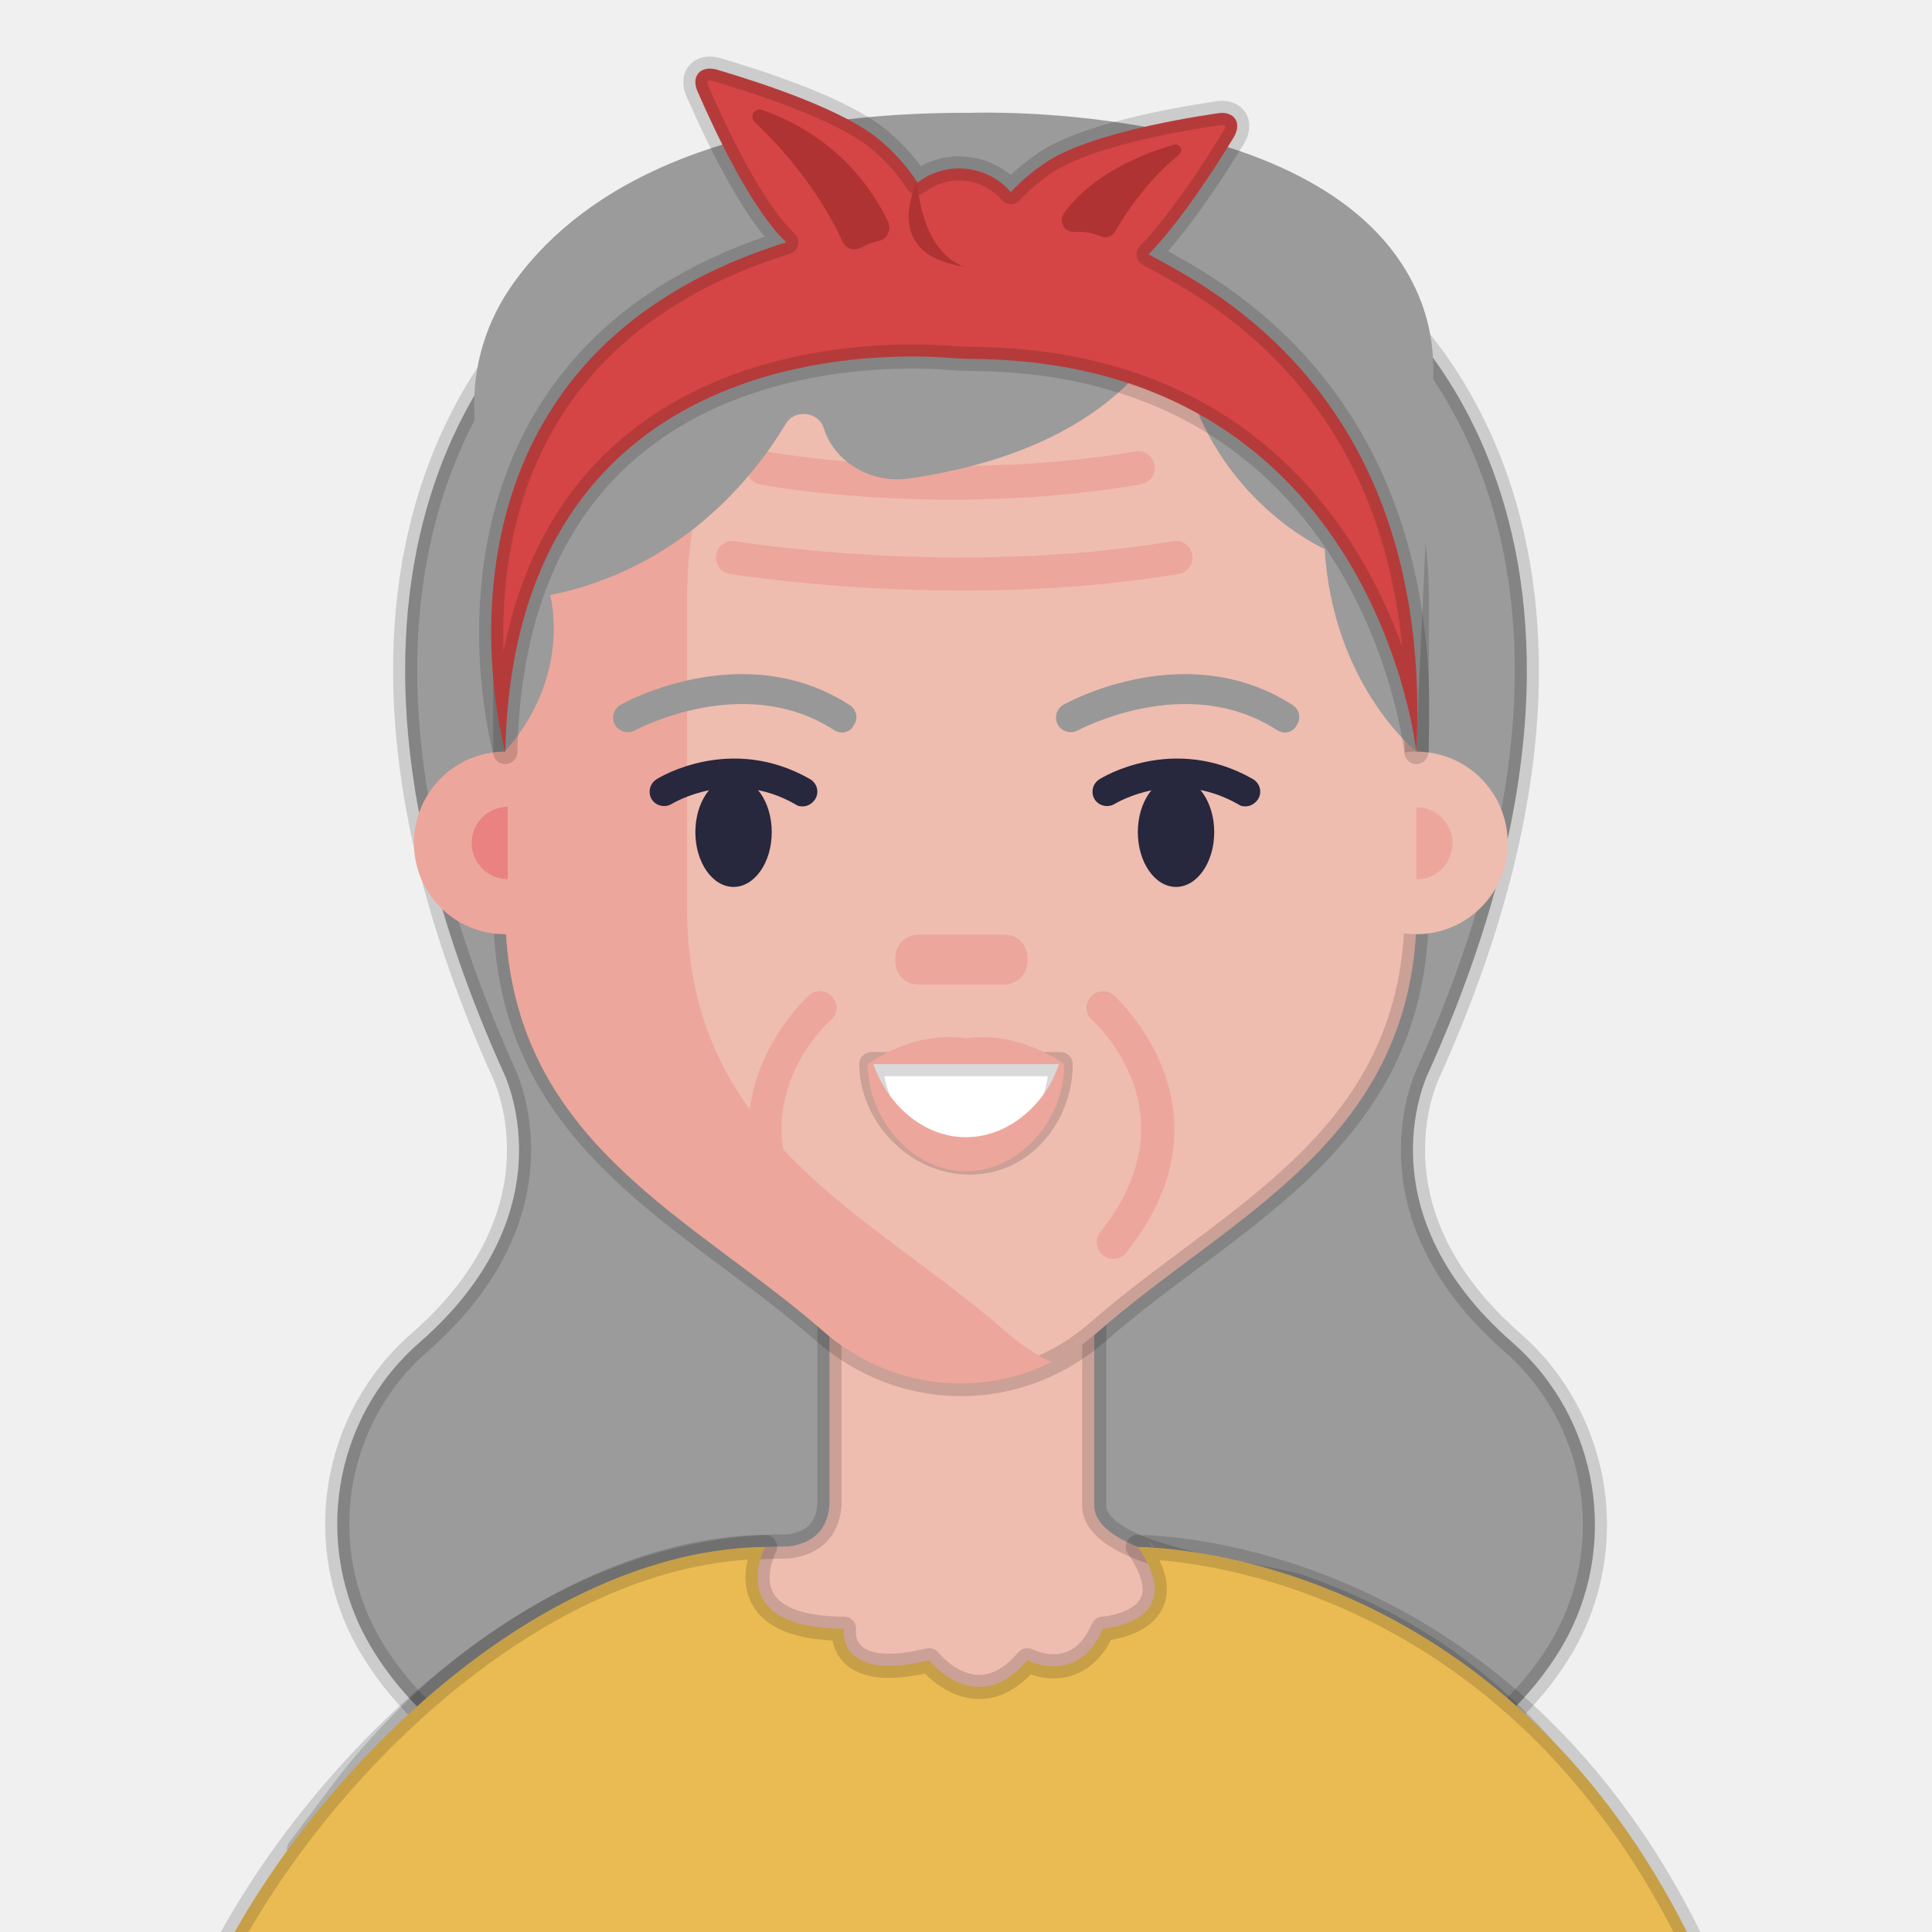
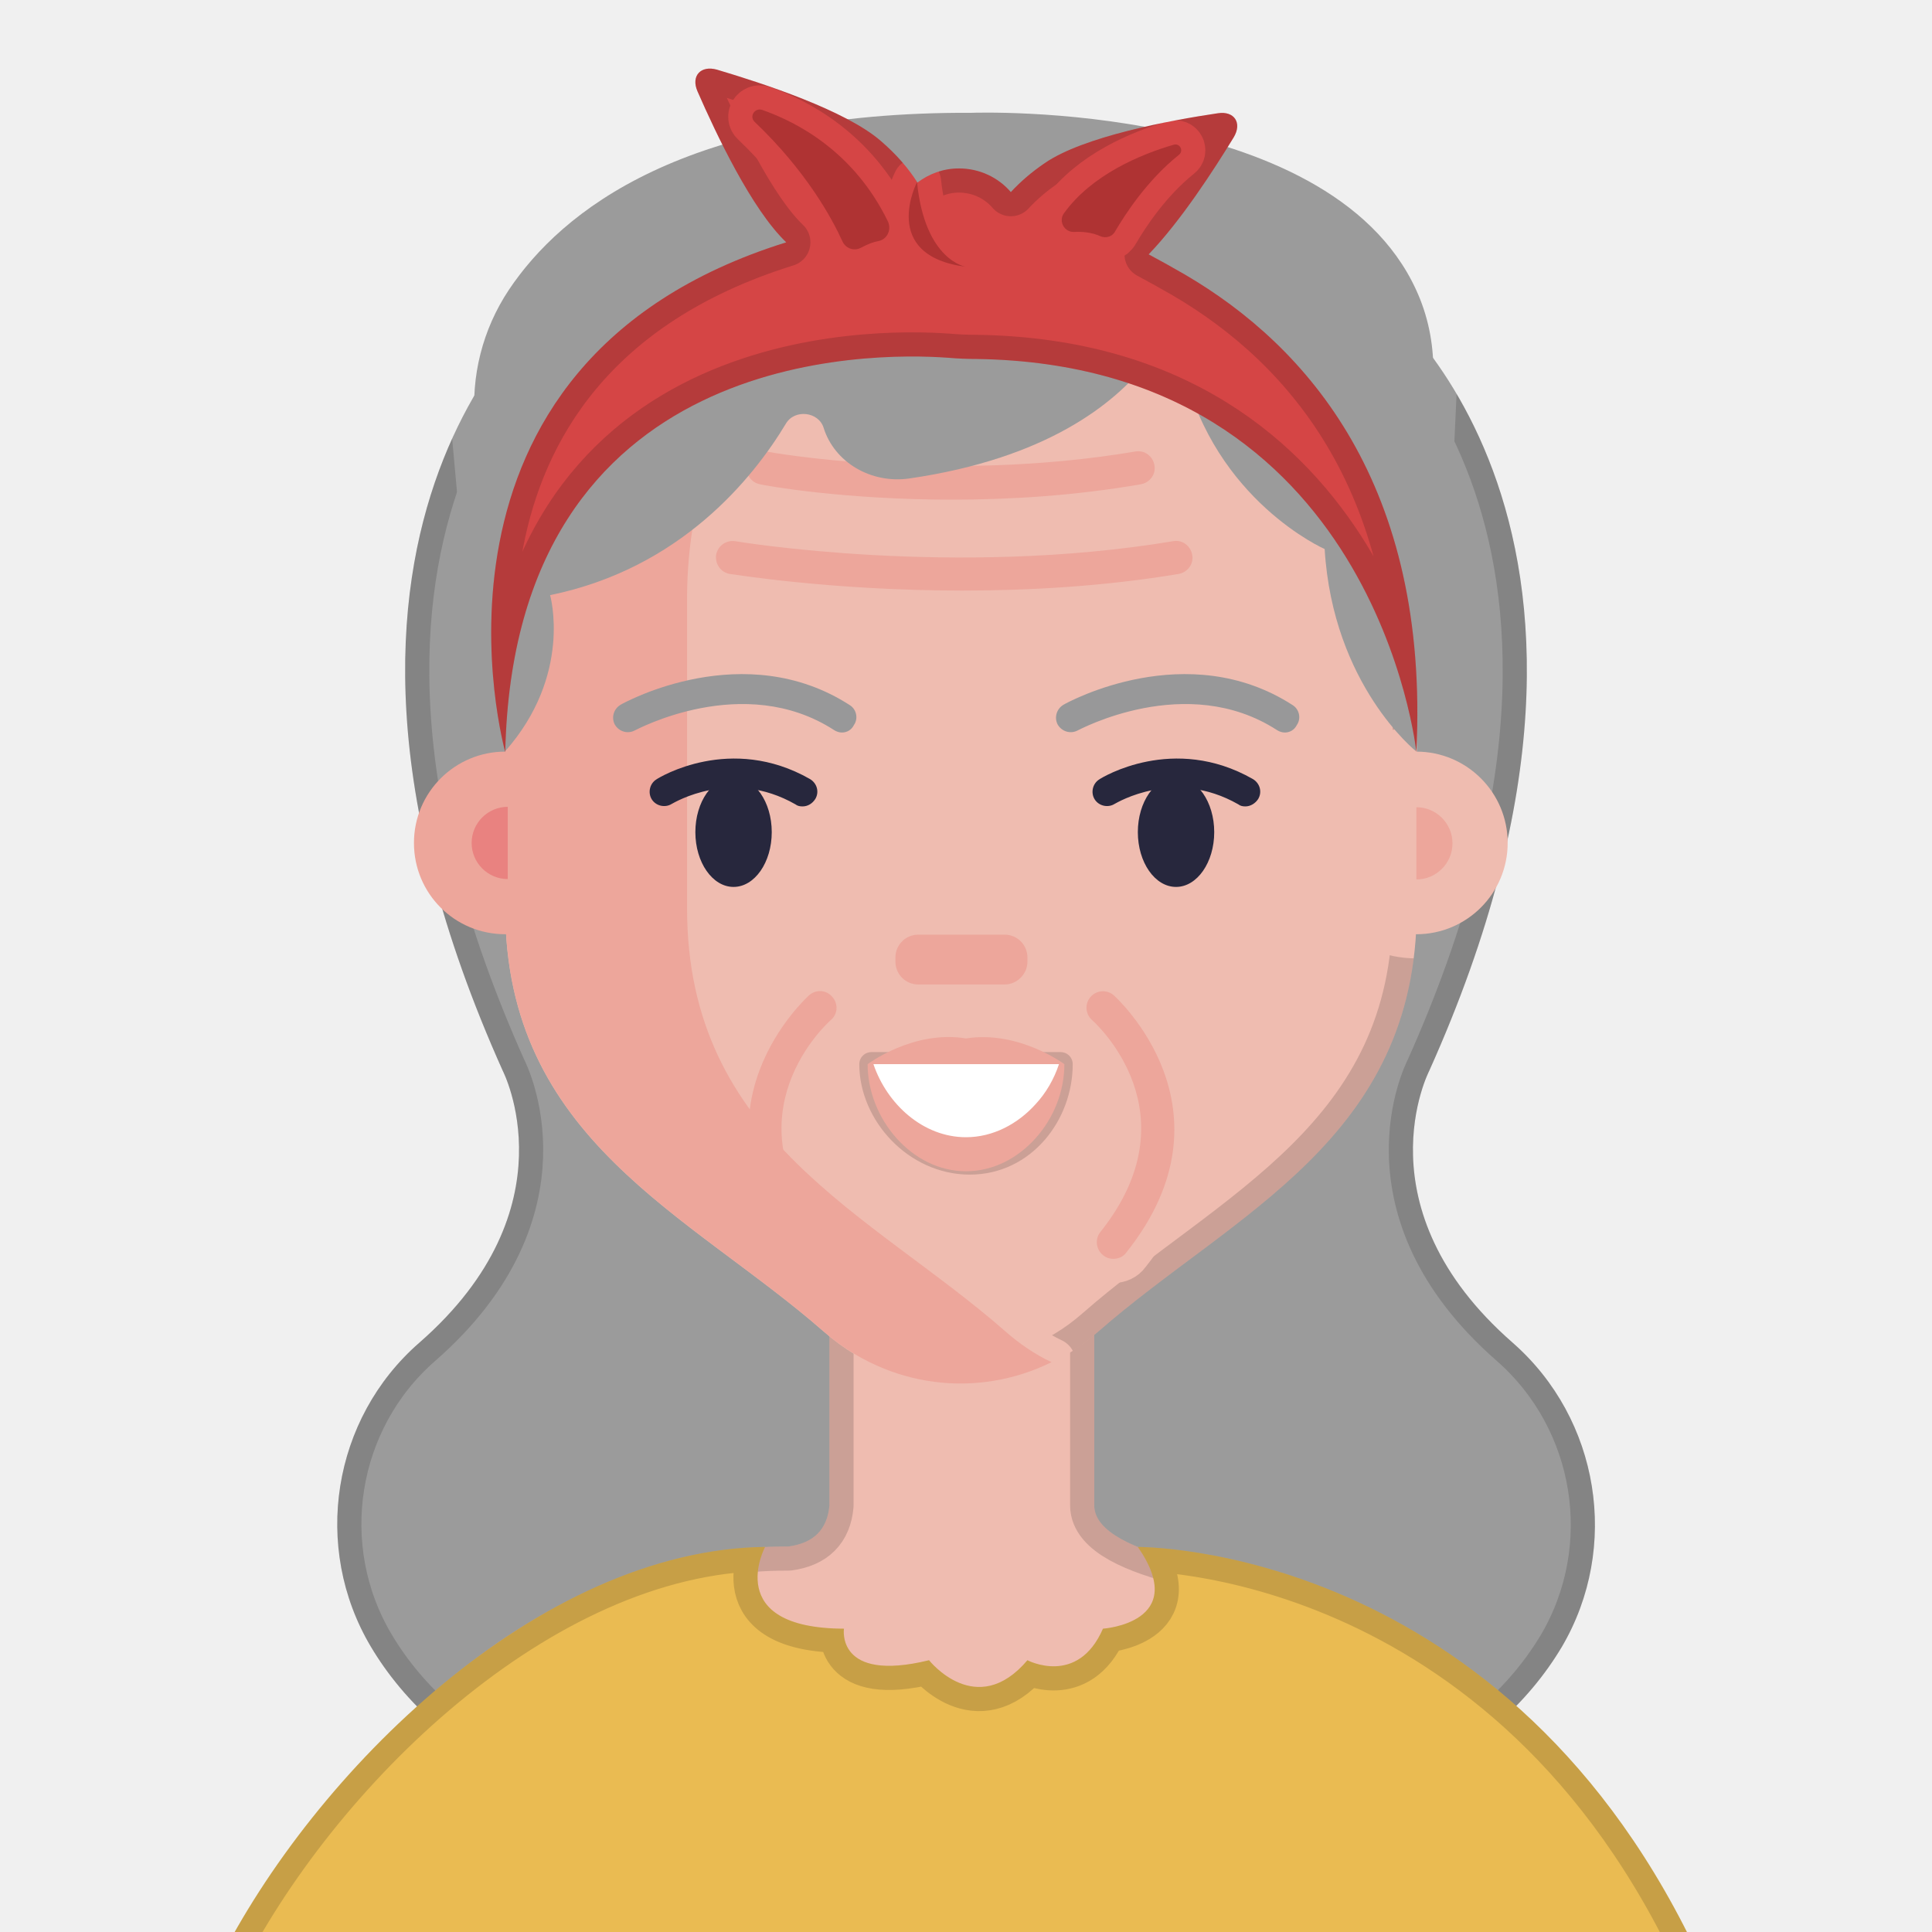
<svg xmlns="http://www.w3.org/2000/svg" id="Layer_1" viewBox="0 0 160 160">
  <defs>
    <style>.cls-1{fill:#e98280;}.cls-2{fill:#eabb52;}.cls-3{fill:#d54545;}.cls-4{fill:#989899;}.cls-5{fill:#9b9b9b;}.cls-6{fill:#fff;}.cls-7{fill:#efbcb0;}.cls-8{fill:#eda69b;}.cls-9{fill:#af3333;}.cls-10{fill:#27273d;}</style>
  </defs>
  <g id="Avatars">
    <g id="Artboard">
      <g id="Women">
        <g id="Old-People-Avatar_22">
-           <path id="Path" class="cls-5" d="M125.272,111.196c-12.787-11.172-6.909-22.516-6.909-22.516,20.762-46.234-5.019-64.728-5.019-64.728l-32.759-4.331v-.172l-.619.069-.619-.069v.172l-32.691,4.331s-25.781,18.459-5.019,64.728c0,0,5.878,11.344-6.909,22.516-7.219,6.291-8.903,16.947-4.022,25.163,5.431,9.144,18.494,17.944,48.709,18.184h1.237c30.216-.241,43.278-9.041,48.709-18.184,4.812-8.216,3.128-18.838-4.091-25.163Z" stroke="#000" stroke-opacity="0.15" stroke-width="2" stroke-linejoin="round" />
-           <path id="Path-2" class="cls-7" d="M134.656,153.649c-4.916,3.884-10.244,7.287-15.916,10.072H41.259c-5.912-2.888-11.447-6.463-16.5-10.553l3.3-4.4c8.559-11.481,22.275-20.694,37.022-20.694h.206c2.097-.275,3.231-1.409,3.403-3.403v-18.631h21.931v18.631c0,4.469,13.991,5.672,17.05,6.737,9.9,3.472,17.119,8.938,23.375,17.359l3.609,4.881Z" stroke="#000" stroke-opacity="0.15" stroke-width="2" stroke-linejoin="round" />
-           <path id="Path-3" class="cls-7" d="M117.331,49.561v25.678c0,19.147-15.228,25.266-26.366,35.028-6.6,5.809-16.156,5.809-22.756,0-11.103-9.728-26.366-15.881-26.366-35.028v-25.678c0-19.319,14.747-34.959,32.966-34.959h9.556c18.219,0,32.966,15.641,32.966,34.959Z" stroke="#000" stroke-opacity="0.15" stroke-width="2" stroke-linejoin="round" />
-           <path id="Path-4" class="cls-8" d="M56.9,75.239v-25.678c0-18.322,13.303-33.378,30.216-34.856-.894-.103-1.822-.138-2.75-.138h-9.556c-18.219,0-32.966,15.675-32.966,34.959v12.719c-4.159,0-7.562,3.369-7.562,7.562s3.369,7.562,7.562,7.562h.069c1.1,17.463,15.572,23.513,26.262,32.863,5.397,4.744,12.788,5.603,18.906,2.578-1.375-.653-2.647-1.513-3.85-2.578-11.103-9.728-26.331-15.847-26.331-34.994Z" />
-           <circle id="Oval" class="cls-7" cx="117.297" cy="69.808" r="7.562" />
-           <path class="cls-4" d="M69.722,60.664c-.206,0-.447-.069-.653-.206-7.494-4.847-16.397,0-16.5.034-.584.309-1.306.103-1.65-.481-.309-.584-.103-1.306.481-1.65.412-.241,10.244-5.603,18.975.034.55.344.722,1.1.344,1.65-.206.412-.584.619-.997.619Z" />
-           <path class="cls-4" d="M106.4,60.664c-.206,0-.447-.069-.653-.206-7.494-4.847-16.397,0-16.5.034-.584.309-1.306.103-1.65-.481-.309-.584-.103-1.306.481-1.65.412-.241,10.244-5.603,18.975.034.55.344.722,1.1.344,1.65-.206.412-.584.619-.997.619Z" />
-           <path id="Path-5" class="cls-8" d="M83.197,81.53h-7.15c-1.066,0-1.891-.859-1.891-1.891v-.344c0-1.066.859-1.891,1.891-1.891h7.15c1.066,0,1.891.859,1.891,1.891v.344c0,1.031-.859,1.891-1.891,1.891Z" />
+           <g fill="#9b9b9b">
+             <path d="M125.272,111.196c-12.787-11.172-6.909-22.516-6.909-22.516,20.762-46.234-5.019-64.728-5.019-64.728l-32.759-4.331v-.172l-.619.069-.619-.069v.172l-32.691,4.331s-25.781,18.459-5.019,64.728c0,0,5.878,11.344-6.909,22.516-7.219,6.291-8.903,16.947-4.022,25.163,5.431,9.144,18.494,17.944,48.709,18.184h1.237c30.216-.241,43.278-9.041,48.709-18.184,4.812-8.216,3.128-18.838-4.091-25.163Z" id="ab0" />
+           </g>
+           <mask id="am0" maskUnits="userSpaceOnUse" x="0" y="0" width="160" height="160">
+             <use href="#ab0" fill="#fff" />
+             <use href="#ab5" fill="#000" stroke="#000" stroke-width="4" stroke-linejoin="round" />
+             <use href="#ab6" fill="#000" stroke="#000" stroke-width="4" stroke-linejoin="round" />
+             <use href="#ab21" fill="#000" stroke="#000" stroke-width="4" stroke-linejoin="round" />
+           </mask>
+           <use href="#ab0" fill="none" stroke="#000" stroke-opacity="0.15" stroke-width="4" stroke-linejoin="round" mask="url(#am0)" />
+           <g fill="#efbcb0">
+             <path d="M134.656,153.649c-4.916,3.884-10.244,7.287-15.916,10.072H41.259c-5.912-2.888-11.447-6.463-16.5-10.553l3.3-4.4c8.559-11.481,22.275-20.694,37.022-20.694h.206c2.097-.275,3.231-1.409,3.403-3.403v-18.631h21.931v18.631c0,4.469,13.991,5.672,17.05,6.737,9.9,3.472,17.119,8.938,23.375,17.359l3.609,4.881Z" id="ab1" />
+           </g>
+           <mask id="am1" maskUnits="userSpaceOnUse" x="0" y="0" width="160" height="160">
+             <use href="#ab1" fill="#fff" />
+           </mask>
+           <use href="#ab1" fill="none" stroke="#000" stroke-opacity="0.15" stroke-width="4" stroke-linejoin="round" mask="url(#am1)" />
+           <g fill="#efbcb0">
+             <path d="M117.331,49.561v25.678c0,19.147-15.228,25.266-26.366,35.028-6.6,5.809-16.156,5.809-22.756,0-11.103-9.728-26.366-15.881-26.366-35.028v-25.678c0-19.319,14.747-34.959,32.966-34.959h9.556c18.219,0,32.966,15.641,32.966,34.959Z" id="ab2" />
+           </g>
+           <mask id="am2" maskUnits="userSpaceOnUse" x="0" y="0" width="160" height="160">
+             <use href="#ab2" fill="#fff" />
+             <use href="#ab3" fill="#000" stroke="#000" stroke-width="4" stroke-linejoin="round" />
+             <use href="#ab4" fill="#000" stroke="#000" stroke-width="4" stroke-linejoin="round" />
+             <use href="#ab7" fill="#000" stroke="#000" stroke-width="4" stroke-linejoin="round" />
+             <use href="#ab10" fill="#000" stroke="#000" stroke-width="4" stroke-linejoin="round" />
+             <use href="#ab11" fill="#000" stroke="#000" stroke-width="4" stroke-linejoin="round" />
+             <use href="#ab12" fill="#000" stroke="#000" stroke-width="4" stroke-linejoin="round" />
+             <use href="#ab13" fill="#000" stroke="#000" stroke-width="4" stroke-linejoin="round" />
+             <use href="#ab19" fill="#000" stroke="#000" stroke-width="4" stroke-linejoin="round" />
+             <use href="#ab20" fill="#000" stroke="#000" stroke-width="4" stroke-linejoin="round" />
+           </mask>
+           <use href="#ab2" fill="none" stroke="#000" stroke-opacity="0.15" stroke-width="4" stroke-linejoin="round" mask="url(#am2)" />
+           <g fill="#eda69b">
+             <path d="M56.9,75.239v-25.678c0-18.322,13.303-33.378,30.216-34.856-.894-.103-1.822-.138-2.75-.138h-9.556c-18.219,0-32.966,15.675-32.966,34.959v12.719c-4.159,0-7.562,3.369-7.562,7.562s3.369,7.562,7.562,7.562h.069c1.1,17.463,15.572,23.513,26.262,32.863,5.397,4.744,12.788,5.603,18.906,2.578-1.375-.653-2.647-1.513-3.85-2.578-11.103-9.728-26.331-15.847-26.331-34.994Z" id="ab3" />
+           </g>
+           <g fill="#efbcb0">
+             <circle cx="117.297" cy="69.808" r="7.562" id="ab4" />
+           </g>
+           <g fill="#989899">
+             <path d="M69.722,60.664c-.206,0-.447-.069-.653-.206-7.494-4.847-16.397,0-16.5.034-.584.309-1.306.103-1.65-.481-.309-.584-.103-1.306.481-1.65.412-.241,10.244-5.603,18.975.034.55.344.722,1.1.344,1.65-.206.412-.584.619-.997.619Z" id="ab5" />
+           </g>
+           <g fill="#989899">
+             <path d="M106.4,60.664c-.206,0-.447-.069-.653-.206-7.494-4.847-16.397,0-16.5.034-.584.309-1.306.103-1.65-.481-.309-.584-.103-1.306.481-1.65.412-.241,10.244-5.603,18.975.034.55.344.722,1.1.344,1.65-.206.412-.584.619-.997.619Z" id="ab6" />
+           </g>
+           <g fill="#eda69b">
+             <path d="M83.197,81.53h-7.15c-1.066,0-1.891-.859-1.891-1.891v-.344c0-1.066.859-1.891,1.891-1.891h7.15c1.066,0,1.891.859,1.891,1.891v.344c0,1.031-.859,1.891-1.891,1.891Z" id="ab7" />
+           </g>
          <path id="Path-6" class="cls-1" d="M42.05,66.818c-1.65,0-2.991,1.341-2.991,2.991s1.341,2.991,2.991,2.991v-5.981Z" />
          <path id="Path-7" class="cls-8" d="M117.297,72.833c1.65,0,2.991-1.341,2.991-2.991s-1.341-2.991-2.991-2.991v5.981Z" />
-           <path class="cls-8" d="M79.691,48.908c-10.931,0-19.113-1.375-19.25-1.375-.756-.138-1.238-.825-1.134-1.581.138-.756.825-1.238,1.581-1.134.172.034,18.15,3.025,36.266,0,.756-.138,1.444.378,1.581,1.134.138.756-.378,1.444-1.134,1.581-6.188,1.031-12.375,1.375-17.909,1.375Z" />
-           <path class="cls-8" d="M78.866,41.38c-9.075,0-15.503-1.169-15.916-1.272-.756-.138-1.238-.859-1.1-1.616.138-.756.859-1.238,1.616-1.1.138.034,14.644,2.681,30.559,0,.756-.138,1.444.378,1.581,1.134.137.756-.378,1.444-1.134,1.581-5.569.963-10.931,1.272-15.606,1.272Z" />
-           <path class="cls-8" d="M67.041,104.252c-.412,0-.791-.172-1.066-.516-9.488-11.894.928-21.209,1.031-21.312.584-.516,1.444-.447,1.925.138.516.584.447,1.444-.138,1.925h0c-.344.309-8.525,7.734-.688,17.531.481.584.378,1.444-.206,1.925-.275.206-.55.309-.859.309Z" />
-           <path class="cls-8" d="M92.203,104.252c-.309,0-.619-.103-.859-.309-.584-.481-.688-1.341-.206-1.925,7.803-9.797-.344-17.222-.688-17.531-.584-.516-.619-1.375-.138-1.925.516-.584,1.375-.619,1.925-.138.103.103,10.519,9.419,1.031,21.312-.241.344-.653.516-1.066.516Z" />
+           <g fill="#eda69b">
+             <path d="M79.691,48.908c-10.931,0-19.113-1.375-19.25-1.375-.756-.138-1.238-.825-1.134-1.581.138-.756.825-1.238,1.581-1.134.172.034,18.15,3.025,36.266,0,.756-.138,1.444.378,1.581,1.134.138.756-.378,1.444-1.134,1.581-6.188,1.031-12.375,1.375-17.909,1.375Z" id="ab10" />
+           </g>
+           <g fill="#eda69b">
+             <path d="M78.866,41.38c-9.075,0-15.503-1.169-15.916-1.272-.756-.138-1.238-.859-1.1-1.616.138-.756.859-1.238,1.616-1.1.138.034,14.644,2.681,30.559,0,.756-.138,1.444.378,1.581,1.134.137.756-.378,1.444-1.134,1.581-5.569.963-10.931,1.272-15.606,1.272Z" id="ab11" />
+           </g>
+           <g fill="#eda69b">
+             <path d="M67.041,104.252c-.412,0-.791-.172-1.066-.516-9.488-11.894.928-21.209,1.031-21.312.584-.516,1.444-.447,1.925.138.516.584.447,1.444-.138,1.925h0c-.344.309-8.525,7.734-.688,17.531.481.584.378,1.444-.206,1.925-.275.206-.55.309-.859.309Z" id="ab12" />
+           </g>
+           <g fill="#eda69b">
+             <path d="M92.203,104.252c-.309,0-.619-.103-.859-.309-.584-.481-.688-1.341-.206-1.925,7.803-9.797-.344-17.222-.688-17.531-.584-.516-.619-1.375-.138-1.925.516-.584,1.375-.619,1.925-.138.103.103,10.519,9.419,1.031,21.312-.241.344-.653.516-1.066.516Z" id="ab13" />
+           </g>
          <ellipse id="Oval-2" class="cls-10" cx="60.75" cy="68.914" rx="3.163" ry="4.537" />
          <ellipse id="Oval-3" class="cls-10" cx="97.394" cy="68.914" rx="3.163" ry="4.537" />
          <path class="cls-10" d="M66.456,66.783c-.206,0-.412-.034-.584-.172-5.294-3.025-10.037-.138-10.244-.034-.55.344-1.306.172-1.65-.378-.344-.55-.172-1.306.378-1.65.241-.172,6.153-3.781,12.719-.034.584.344.791,1.066.447,1.65-.241.378-.619.619-1.066.619Z" />
          <path class="cls-10" d="M103.134,66.783c-.206,0-.412-.034-.584-.172-5.294-3.025-10.037-.138-10.244-.034-.55.344-1.306.172-1.65-.378-.344-.55-.172-1.306.378-1.65.241-.172,6.153-3.781,12.719-.034.584.344.791,1.066.447,1.65-.241.378-.653.619-1.066.619Z" />
-           <path id="Path-8" class="cls-6" d="M72.163,88.13c0,4.125,3.644,8.147,8.147,8.147h0c4.503,0,7.528-4.022,7.528-8.147h-15.675Z" stroke="#000" stroke-opacity="0.15" stroke-width="2" stroke-linejoin="round" />
-           <path id="Path-9" class="cls-8" d="M88.147,88.13c0,2.269-.894,4.469-2.372,6.119s-3.506,2.75-5.775,2.75c-4.503,0-8.147-4.366-8.147-8.869h.481c1.134,3.334,4.125,6.05,7.666,6.05,2.234,0,4.297-1.1,5.775-2.75.859-.928,1.512-2.062,1.925-3.3h.447Z" />
-           <path id="Path-10" class="cls-8" d="M80,85.999c-4.366-.722-8.147,2.131-8.147,2.131h16.294s-3.781-2.819-8.147-2.131Z" />
-           <path id="Path-11" class="cls-5" d="M95.022,29.968c-2.716,3.472-8.353,8.009-19.731,9.659-3.163.447-6.188-1.341-7.081-4.194h0c-.412-1.341-2.406-1.581-3.128-.344-2.75,4.572-8.766,11.997-19.525,14.197,0,0,1.891,6.6-3.747,12.959l-2.475-27.225c-.344-3.85.619-7.734,2.819-11.034,4.331-6.463,14.541-14.747,38.328-14.644,0,0,30.525-1.134,37.125,15.434.859,2.166,1.203,4.503,1.066,6.806l-1.409,30.628s-6.875-5.466-7.562-16.741c0,0-9.075-3.988-11.687-14.953-.241-1.272-2.097-1.65-2.991-.55Z" />
-           <path id="Path-12" class="cls-3" d="M98.15,22.749c-1.066-.619-2.062-1.169-3.025-1.684,2.681-2.784,5.431-7.047,7.047-9.694.722-1.203.034-2.2-1.306-1.994-3.953.584-11.138,1.925-14.334,4.125-1.066.722-2.028,1.547-2.819,2.406-1.031-1.203-2.578-1.959-4.297-1.959-1.306,0-2.475.447-3.438,1.169-.756-1.203-1.787-2.372-3.025-3.438-2.922-2.544-9.763-4.778-13.578-5.912-1.341-.378-2.166.516-1.616,1.788,1.547,3.541,4.503,9.797,7.356,12.512-32.312,10.072-23.272,42.213-23.272,42.213.722-33.516,30.456-33.103,36.644-32.656.791.069,1.581.103,2.372.103,33.103.481,36.438,32.553,36.438,32.553,1.1-22.138-9.041-33.619-19.147-39.531Z" stroke="#000" stroke-opacity="0.15" stroke-width="2" stroke-linejoin="round" />
-           <path id="Path-13" class="cls-9" d="M63.122,9.102c2.853.997,7.597,3.438,10.416,9.247.309.688-.069,1.478-.791,1.616-.412.069-.859.241-1.444.55-.584.309-1.272.069-1.547-.55-.859-1.891-2.991-5.809-7.253-9.866-.481-.447,0-1.203.619-.997Z" />
-           <path id="Path-14" class="cls-9" d="M97.188,11.989c-2.716.791-6.772,2.475-9.075,5.672-.481.653.034,1.581.825,1.547.688-.034,1.478.034,2.166.344.447.206.997.069,1.238-.378.825-1.409,2.647-4.228,5.259-6.325.481-.344.103-1.031-.412-.859Z" />
-           <path id="Path-15" class="cls-9" d="M75.944,15.083s-3.163,6.084,4.056,7.013c0,0-3.403-.481-4.056-7.013Z" />
-           <path id="Path-16" class="cls-2" d="M141,162.693c-15.331,12.891-39.412,10-61,10-21.381,0-46.737,2.684-62-10,8-16,26.628-34.344,45.362-34.584,0,0-3.609,6.737,6.531,6.772,0,0-.688,4.503,7.047,2.612,0,0,3.919,4.984,8.147,0,0,0,4.159,2.2,6.256-2.612,0,0,7.253-.481,2.887-6.772,0,.034,30.769-.416,46.769,34.584Z" stroke="#000" stroke-opacity="0.15" stroke-width="2" stroke-linejoin="round" />
+           <use href="#ab18" fill="none" stroke="#000" stroke-opacity="0.15" stroke-width="2" stroke-linejoin="round" />
+           <g fill="#fff">
+             <path d="M72.163,88.13c0,4.125,3.644,8.147,8.147,8.147h0c4.503,0,7.528-4.022,7.528-8.147h-15.675Z" id="ab18" />
+           </g>
+           <g fill="#eda69b">
+             <path d="M88.147,88.13c0,2.269-.894,4.469-2.372,6.119s-3.506,2.75-5.775,2.75c-4.503,0-8.147-4.366-8.147-8.869h.481c1.134,3.334,4.125,6.05,7.666,6.05,2.234,0,4.297-1.1,5.775-2.75.859-.928,1.512-2.062,1.925-3.3h.447Z" id="ab19" />
+           </g>
+           <g fill="#eda69b">
+             <path d="M80,85.999c-4.366-.722-8.147,2.131-8.147,2.131h16.294s-3.781-2.819-8.147-2.131Z" id="ab20" />
+           </g>
+           <g fill="#9b9b9b">
+             <path d="M95.022,29.968c-2.716,3.472-8.353,8.009-19.731,9.659-3.163.447-6.188-1.341-7.081-4.194h0c-.412-1.341-2.406-1.581-3.128-.344-2.75,4.572-8.766,11.997-19.525,14.197,0,0,1.891,6.6-3.747,12.959l-2.475-27.225c-.344-3.85.619-7.734,2.819-11.034,4.331-6.463,14.541-14.747,38.328-14.644,0,0,30.525-1.134,37.125,15.434.859,2.166,1.203,4.503,1.066,6.806l-1.409,30.628s-6.875-5.466-7.562-16.741c0,0-9.075-3.988-11.687-14.953-.241-1.272-2.097-1.65-2.991-.55Z" id="ab21" />
+           </g>
+           <g fill="#d54545">
+             <path d="M98.15,22.749c-1.066-.619-2.062-1.169-3.025-1.684,2.681-2.784,5.431-7.047,7.047-9.694.722-1.203.034-2.2-1.306-1.994-3.953.584-11.138,1.925-14.334,4.125-1.066.722-2.028,1.547-2.819,2.406-1.031-1.203-2.578-1.959-4.297-1.959-1.306,0-2.475.447-3.438,1.169-.756-1.203-1.787-2.372-3.025-3.438-2.922-2.544-9.763-4.778-13.578-5.912-1.341-.378-2.166.516-1.616,1.788,1.547,3.541,4.503,9.797,7.356,12.512-32.312,10.072-23.272,42.213-23.272,42.213.722-33.516,30.456-33.103,36.644-32.656.791.069,1.581.103,2.372.103,33.103.481,36.438,32.553,36.438,32.553,1.1-22.138-9.041-33.619-19.147-39.531Z" id="ab22" />
+           </g>
+           <mask id="am22" maskUnits="userSpaceOnUse" x="0" y="0" width="160" height="160">
+             <use href="#ab22" fill="#fff" />
+             <use href="#ab23" fill="#000" stroke="#000" stroke-width="4" stroke-linejoin="round" />
+             <use href="#ab24" fill="#000" stroke="#000" stroke-width="4" stroke-linejoin="round" />
+             <use href="#ab25" fill="#000" stroke="#000" stroke-width="4" stroke-linejoin="round" />
+           </mask>
+           <use href="#ab22" fill="none" stroke="#000" stroke-opacity="0.15" stroke-width="4" stroke-linejoin="round" mask="url(#am22)" />
+           <g fill="#af3333">
+             <path d="M63.122,9.102c2.853.997,7.597,3.438,10.416,9.247.309.688-.069,1.478-.791,1.616-.412.069-.859.241-1.444.55-.584.309-1.272.069-1.547-.55-.859-1.891-2.991-5.809-7.253-9.866-.481-.447,0-1.203.619-.997Z" id="ab23" />
+           </g>
+           <g fill="#af3333">
+             <path d="M97.188,11.989c-2.716.791-6.772,2.475-9.075,5.672-.481.653.034,1.581.825,1.547.688-.034,1.478.034,2.166.344.447.206.997.069,1.238-.378.825-1.409,2.647-4.228,5.259-6.325.481-.344.103-1.031-.412-.859Z" id="ab24" />
+           </g>
+           <g fill="#af3333">
+             <path d="M75.944,15.083s-3.163,6.084,4.056,7.013c0,0-3.403-.481-4.056-7.013Z" id="ab25" />
+           </g>
+           <g fill="#eabb52">
+             <path d="M141,162.693c-15.331,12.891-39.412,10-61,10-21.381,0-46.737,2.684-62-10,8-16,26.628-34.344,45.362-34.584,0,0-3.609,6.737,6.531,6.772,0,0-.688,4.503,7.047,2.612,0,0,3.919,4.984,8.147,0,0,0,4.159,2.2,6.256-2.612,0,0,7.253-.481,2.887-6.772,0,.034,30.769-.416,46.769,34.584Z" id="ab26" />
+           </g>
+           <mask id="am26" maskUnits="userSpaceOnUse" x="0" y="0" width="160" height="160">
+             <use href="#ab26" fill="#fff" />
+           </mask>
+           <use href="#ab26" fill="none" stroke="#000" stroke-opacity="0.15" stroke-width="4" stroke-linejoin="round" mask="url(#am26)" />
        </g>
      </g>
    </g>
  </g>
</svg>
